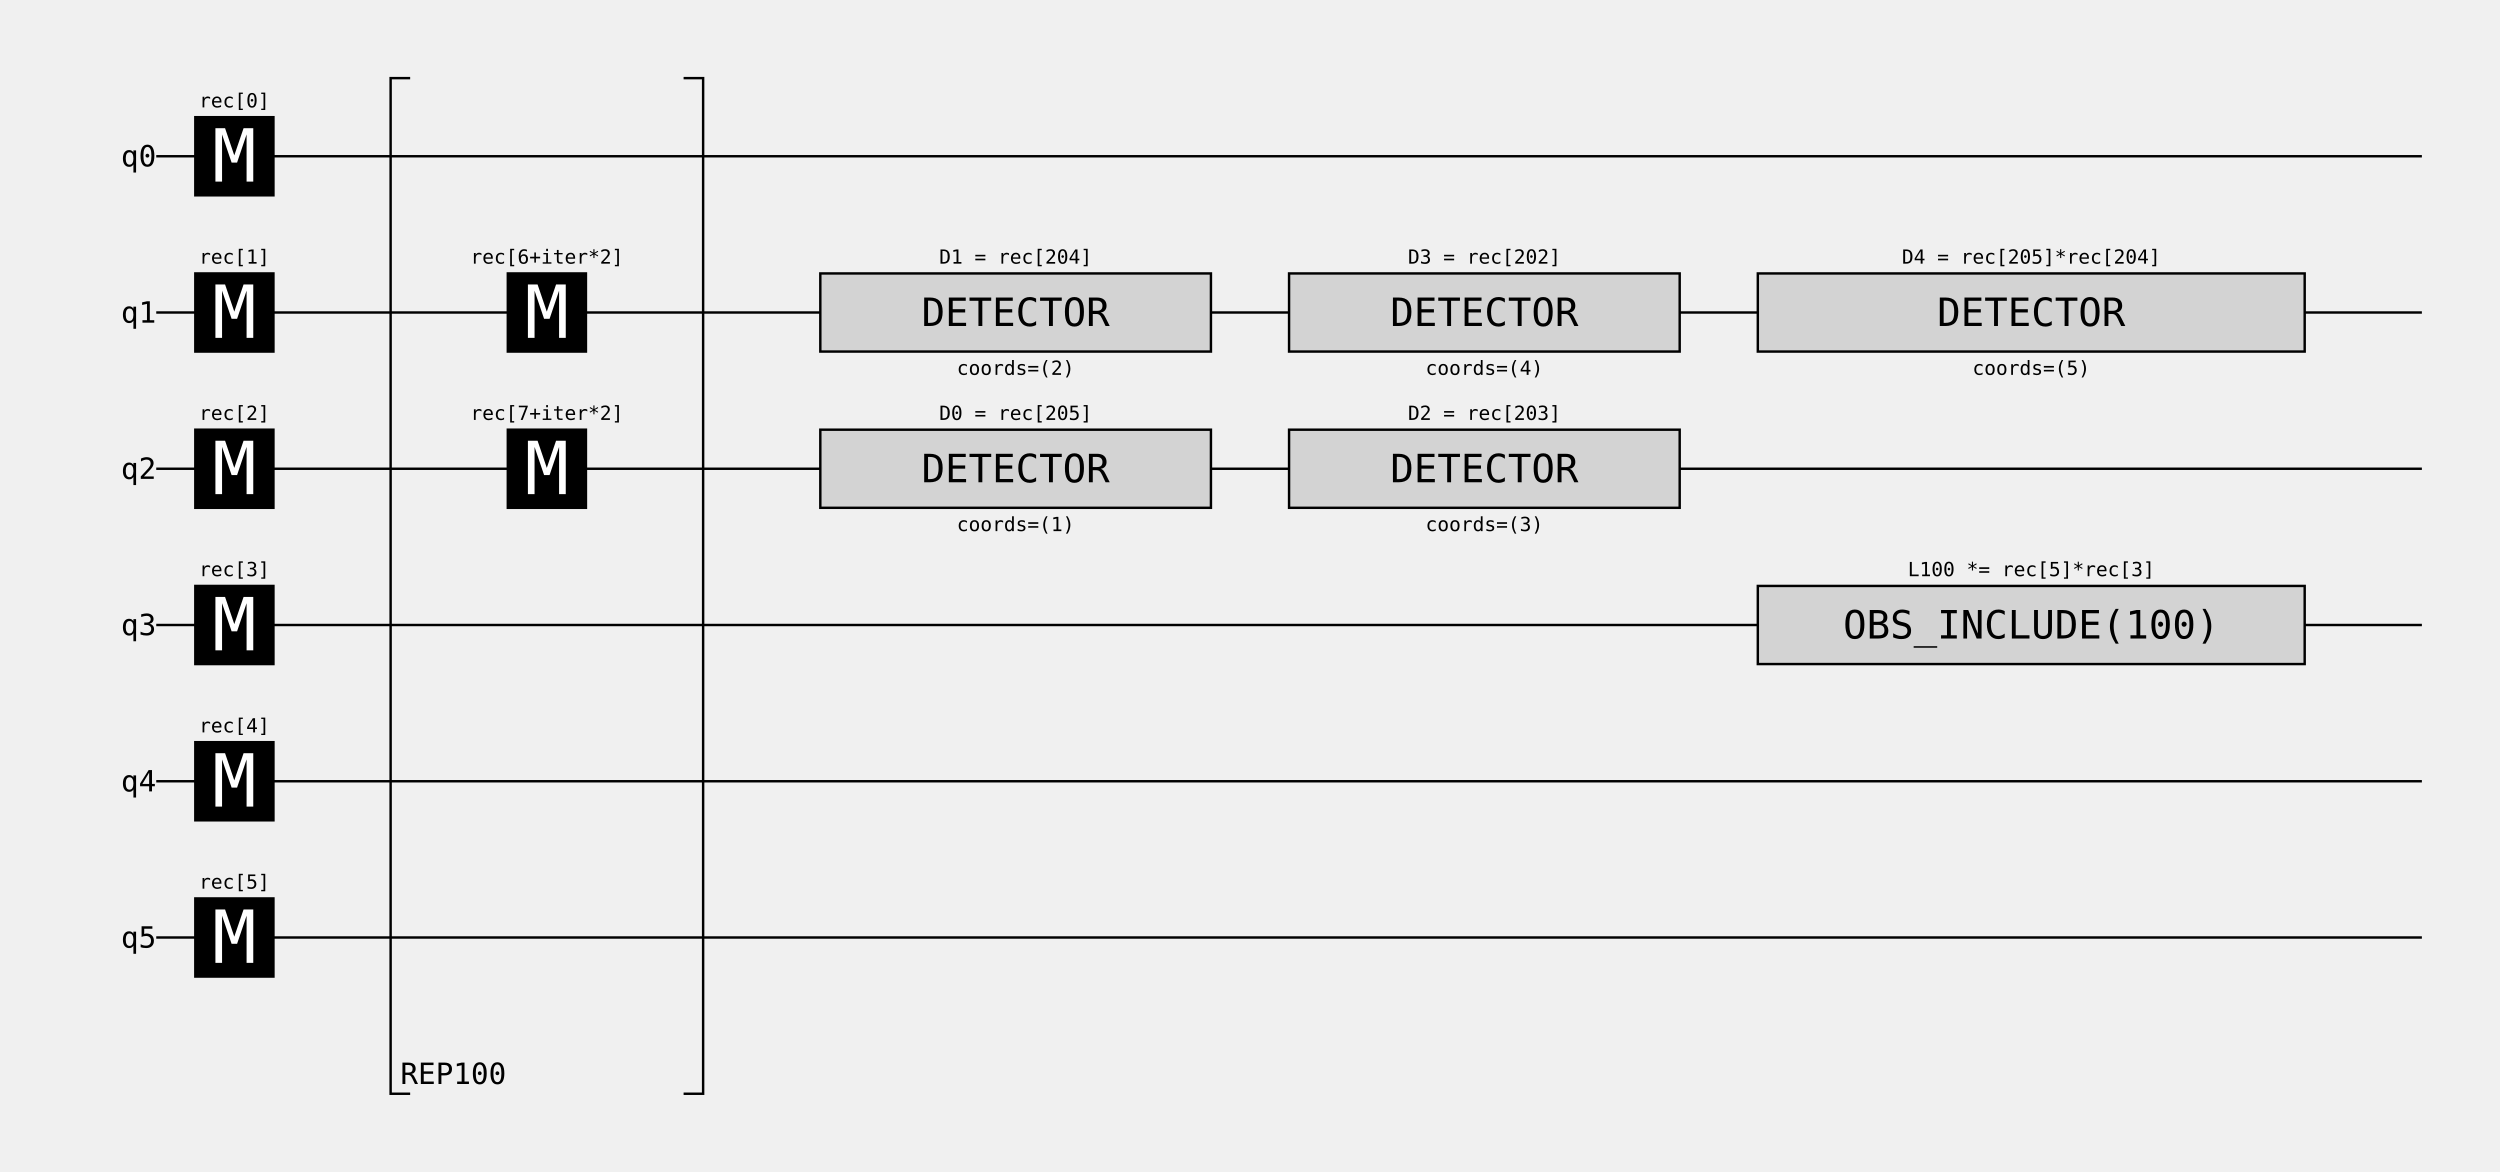
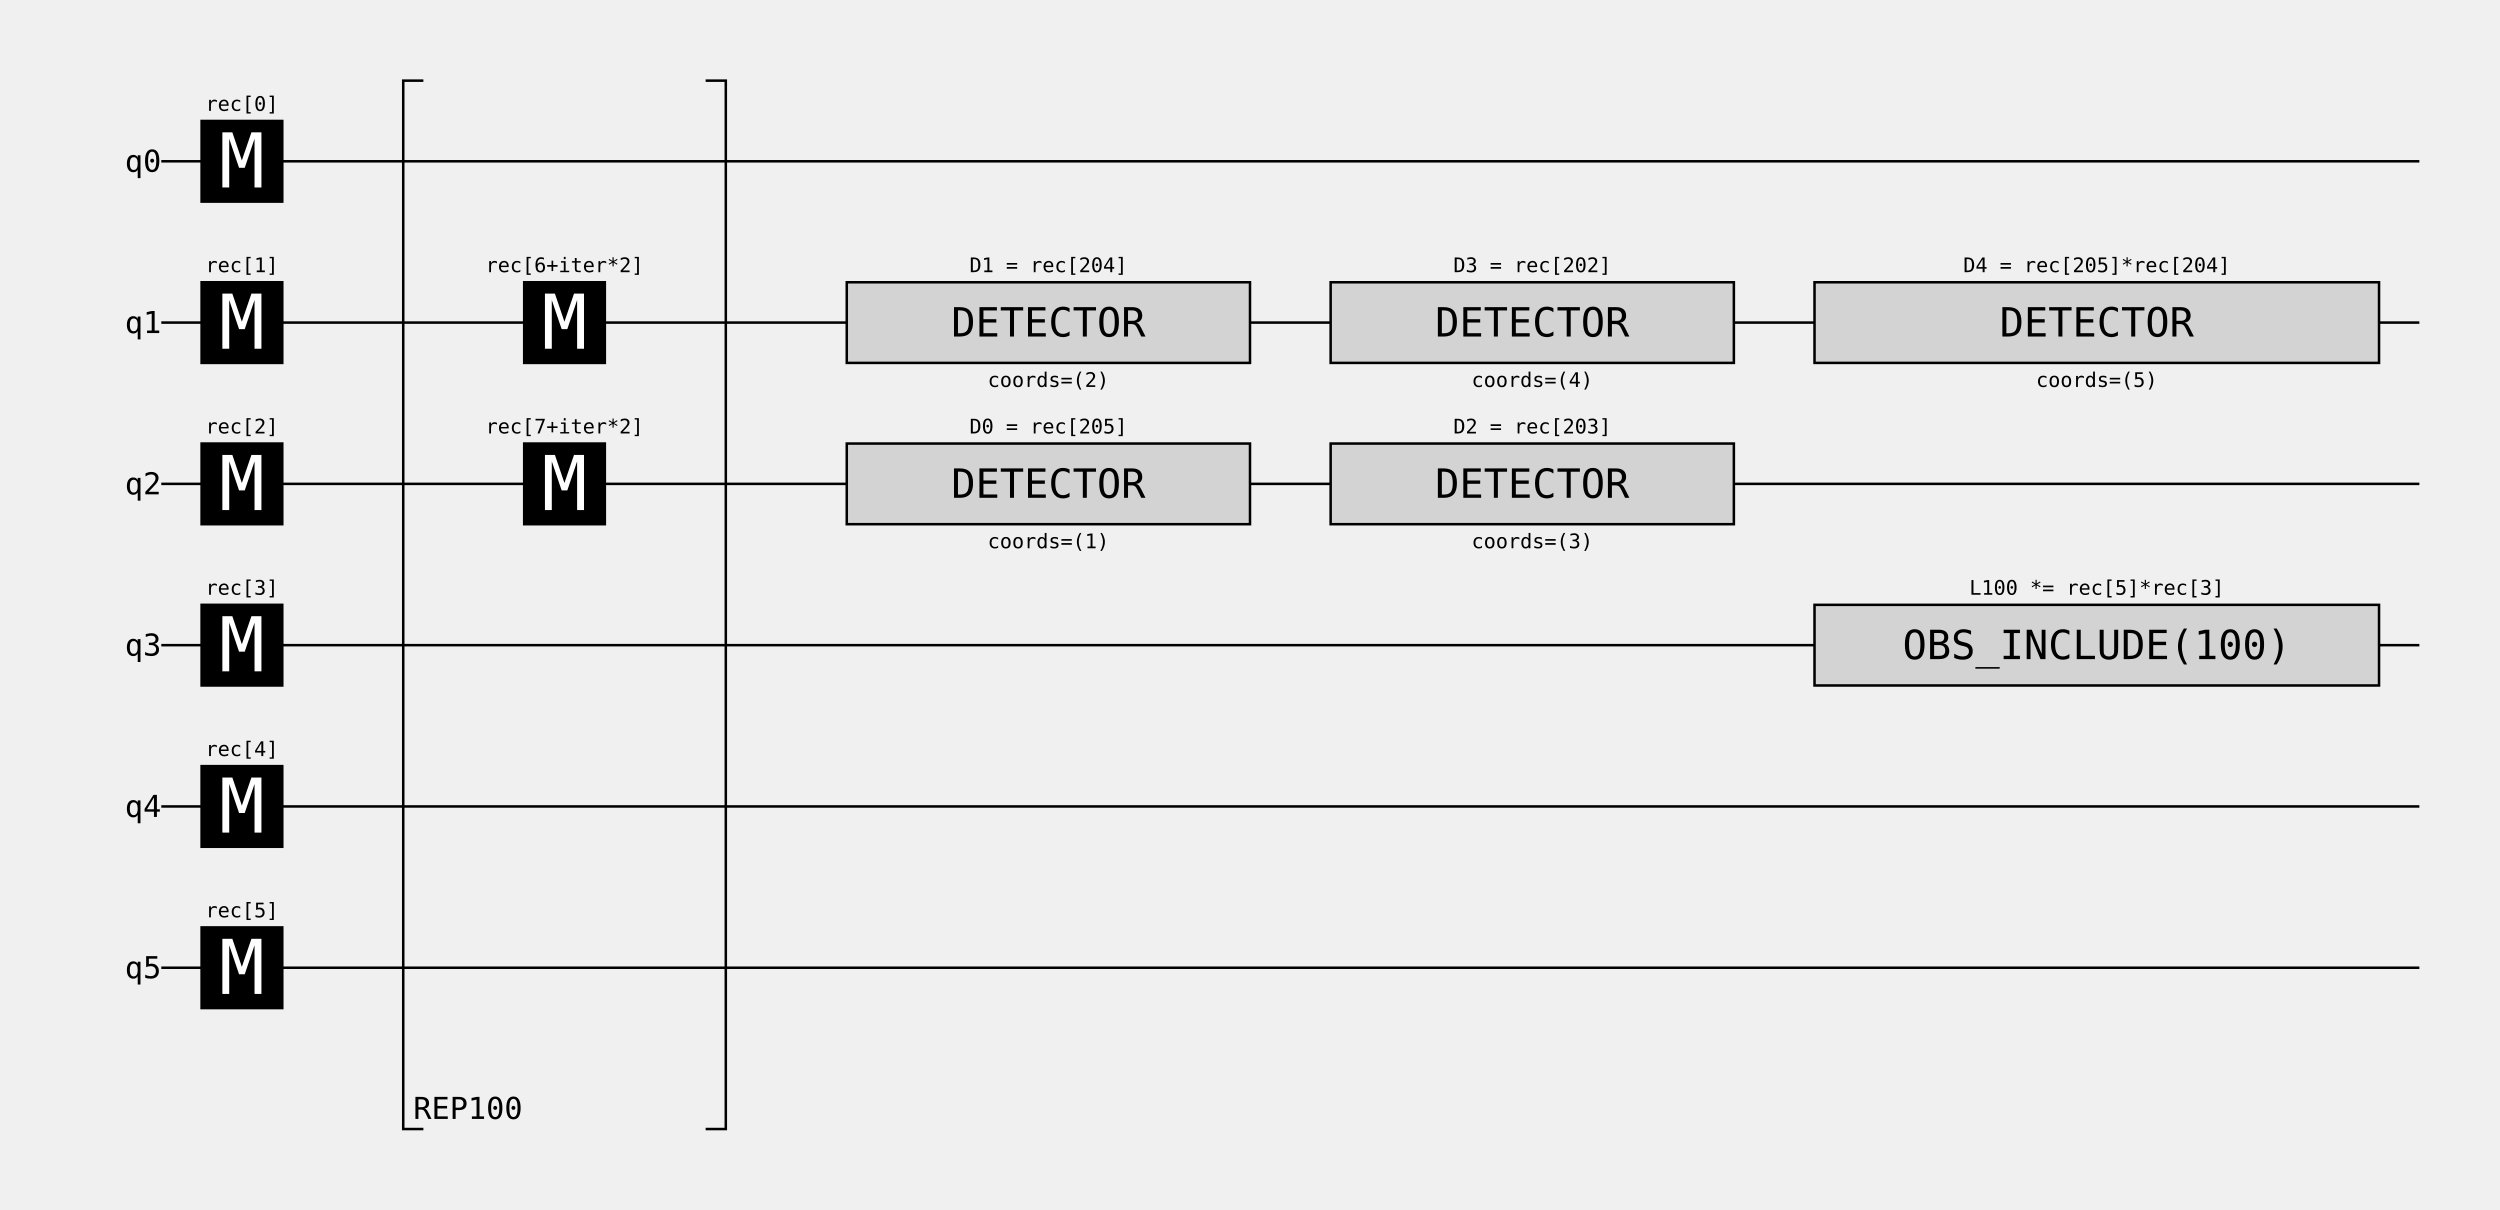
- <svg xmlns="http://www.w3.org/2000/svg" viewBox="0 0 1024 480" version="1.1">
-   <path d="M64,64 L992,64 " stroke="black" />
+ <svg xmlns="http://www.w3.org/2000/svg" viewBox="0 0 992 480" version="1.1">
+   <path d="M64,64 L960,64 " stroke="black" />
  <text dominant-baseline="central" text-anchor="end" font-family="monospace" font-size="12" x="64" y="64">q0</text>
-   <path d="M64,128 L992,128 " stroke="black" />
+   <path d="M64,128 L960,128 " stroke="black" />
  <text dominant-baseline="central" text-anchor="end" font-family="monospace" font-size="12" x="64" y="128">q1</text>
-   <path d="M64,192 L992,192 " stroke="black" />
+   <path d="M64,192 L960,192 " stroke="black" />
  <text dominant-baseline="central" text-anchor="end" font-family="monospace" font-size="12" x="64" y="192">q2</text>
-   <path d="M64,256 L992,256 " stroke="black" />
+   <path d="M64,256 L960,256 " stroke="black" />
  <text dominant-baseline="central" text-anchor="end" font-family="monospace" font-size="12" x="64" y="256">q3</text>
-   <path d="M64,320 L992,320 " stroke="black" />
+   <path d="M64,320 L960,320 " stroke="black" />
  <text dominant-baseline="central" text-anchor="end" font-family="monospace" font-size="12" x="64" y="320">q4</text>
-   <path d="M64,384 L992,384 " stroke="black" />
+   <path d="M64,384 L960,384 " stroke="black" />
  <text dominant-baseline="central" text-anchor="end" font-family="monospace" font-size="12" x="64" y="384">q5</text>
  <rect x="80" y="48" width="32" height="32" stroke="black" fill="black" />
  <text dominant-baseline="central" text-anchor="middle" font-family="monospace" font-size="30" x="96" y="64" fill="white">M</text>
  <text text-anchor="middle" font-family="monospace" font-size="8" x="96" y="44">rec[0]</text>
  <rect x="80" y="112" width="32" height="32" stroke="black" fill="black" />
  <text dominant-baseline="central" text-anchor="middle" font-family="monospace" font-size="30" x="96" y="128" fill="white">M</text>
  <text text-anchor="middle" font-family="monospace" font-size="8" x="96" y="108">rec[1]</text>
  <rect x="80" y="176" width="32" height="32" stroke="black" fill="black" />
  <text dominant-baseline="central" text-anchor="middle" font-family="monospace" font-size="30" x="96" y="192" fill="white">M</text>
  <text text-anchor="middle" font-family="monospace" font-size="8" x="96" y="172">rec[2]</text>
  <rect x="80" y="240" width="32" height="32" stroke="black" fill="black" />
  <text dominant-baseline="central" text-anchor="middle" font-family="monospace" font-size="30" x="96" y="256" fill="white">M</text>
  <text text-anchor="middle" font-family="monospace" font-size="8" x="96" y="236">rec[3]</text>
  <rect x="80" y="304" width="32" height="32" stroke="black" fill="black" />
  <text dominant-baseline="central" text-anchor="middle" font-family="monospace" font-size="30" x="96" y="320" fill="white">M</text>
  <text text-anchor="middle" font-family="monospace" font-size="8" x="96" y="300">rec[4]</text>
  <rect x="80" y="368" width="32" height="32" stroke="black" fill="black" />
  <text dominant-baseline="central" text-anchor="middle" font-family="monospace" font-size="30" x="96" y="384" fill="white">M</text>
  <text text-anchor="middle" font-family="monospace" font-size="8" x="96" y="364">rec[5]</text>
  <path d="M168,32 L160,32 L160,448 L168,448 " stroke="black" fill="none" />
  <text dominant-baseline="auto" text-anchor="start" font-family="monospace" font-size="12" x="164" y="444">REP100</text>
  <rect x="208" y="112" width="32" height="32" stroke="black" fill="black" />
  <text dominant-baseline="central" text-anchor="middle" font-family="monospace" font-size="30" x="224" y="128" fill="white">M</text>
  <text text-anchor="middle" font-family="monospace" font-size="8" x="224" y="108">rec[6+iter*2]</text>
  <rect x="208" y="176" width="32" height="32" stroke="black" fill="black" />
  <text dominant-baseline="central" text-anchor="middle" font-family="monospace" font-size="30" x="224" y="192" fill="white">M</text>
  <text text-anchor="middle" font-family="monospace" font-size="8" x="224" y="172">rec[7+iter*2]</text>
  <path d="M280,32 L288,32 L288,448 L280,448 " stroke="black" fill="none" />
  <rect x="336" y="176" width="160" height="32" stroke="black" fill="lightgray" />
  <text dominant-baseline="central" text-anchor="middle" font-family="monospace" font-size="16" x="416" y="192">DETECTOR</text>
  <text dominant-baseline="hanging" text-anchor="middle" font-family="monospace" font-size="8" x="416" y="212">coords=(1)</text>
  <text text-anchor="middle" font-family="monospace" font-size="8" x="416" y="172">D0 = rec[205]</text>
  <rect x="336" y="112" width="160" height="32" stroke="black" fill="lightgray" />
  <text dominant-baseline="central" text-anchor="middle" font-family="monospace" font-size="16" x="416" y="128">DETECTOR</text>
  <text dominant-baseline="hanging" text-anchor="middle" font-family="monospace" font-size="8" x="416" y="148">coords=(2)</text>
  <text text-anchor="middle" font-family="monospace" font-size="8" x="416" y="108">D1 = rec[204]</text>
  <rect x="528" y="176" width="160" height="32" stroke="black" fill="lightgray" />
  <text dominant-baseline="central" text-anchor="middle" font-family="monospace" font-size="16" x="608" y="192">DETECTOR</text>
  <text dominant-baseline="hanging" text-anchor="middle" font-family="monospace" font-size="8" x="608" y="212">coords=(3)</text>
  <text text-anchor="middle" font-family="monospace" font-size="8" x="608" y="172">D2 = rec[203]</text>
  <rect x="528" y="112" width="160" height="32" stroke="black" fill="lightgray" />
  <text dominant-baseline="central" text-anchor="middle" font-family="monospace" font-size="16" x="608" y="128">DETECTOR</text>
  <text dominant-baseline="hanging" text-anchor="middle" font-family="monospace" font-size="8" x="608" y="148">coords=(4)</text>
  <text text-anchor="middle" font-family="monospace" font-size="8" x="608" y="108">D3 = rec[202]</text>
  <rect x="720" y="112" width="224" height="32" stroke="black" fill="lightgray" />
  <text dominant-baseline="central" text-anchor="middle" font-family="monospace" font-size="16" x="832" y="128">DETECTOR</text>
  <text dominant-baseline="hanging" text-anchor="middle" font-family="monospace" font-size="8" x="832" y="148">coords=(5)</text>
  <text text-anchor="middle" font-family="monospace" font-size="8" x="832" y="108">D4 = rec[205]*rec[204]</text>
  <rect x="720" y="240" width="224" height="32" stroke="black" fill="lightgray" />
  <text dominant-baseline="central" text-anchor="middle" font-family="monospace" font-size="16" x="832" y="256">OBS_INCLUDE(100)</text>
  <text text-anchor="middle" font-family="monospace" font-size="8" x="832" y="236">L100 *= rec[5]*rec[3]</text>
</svg>
